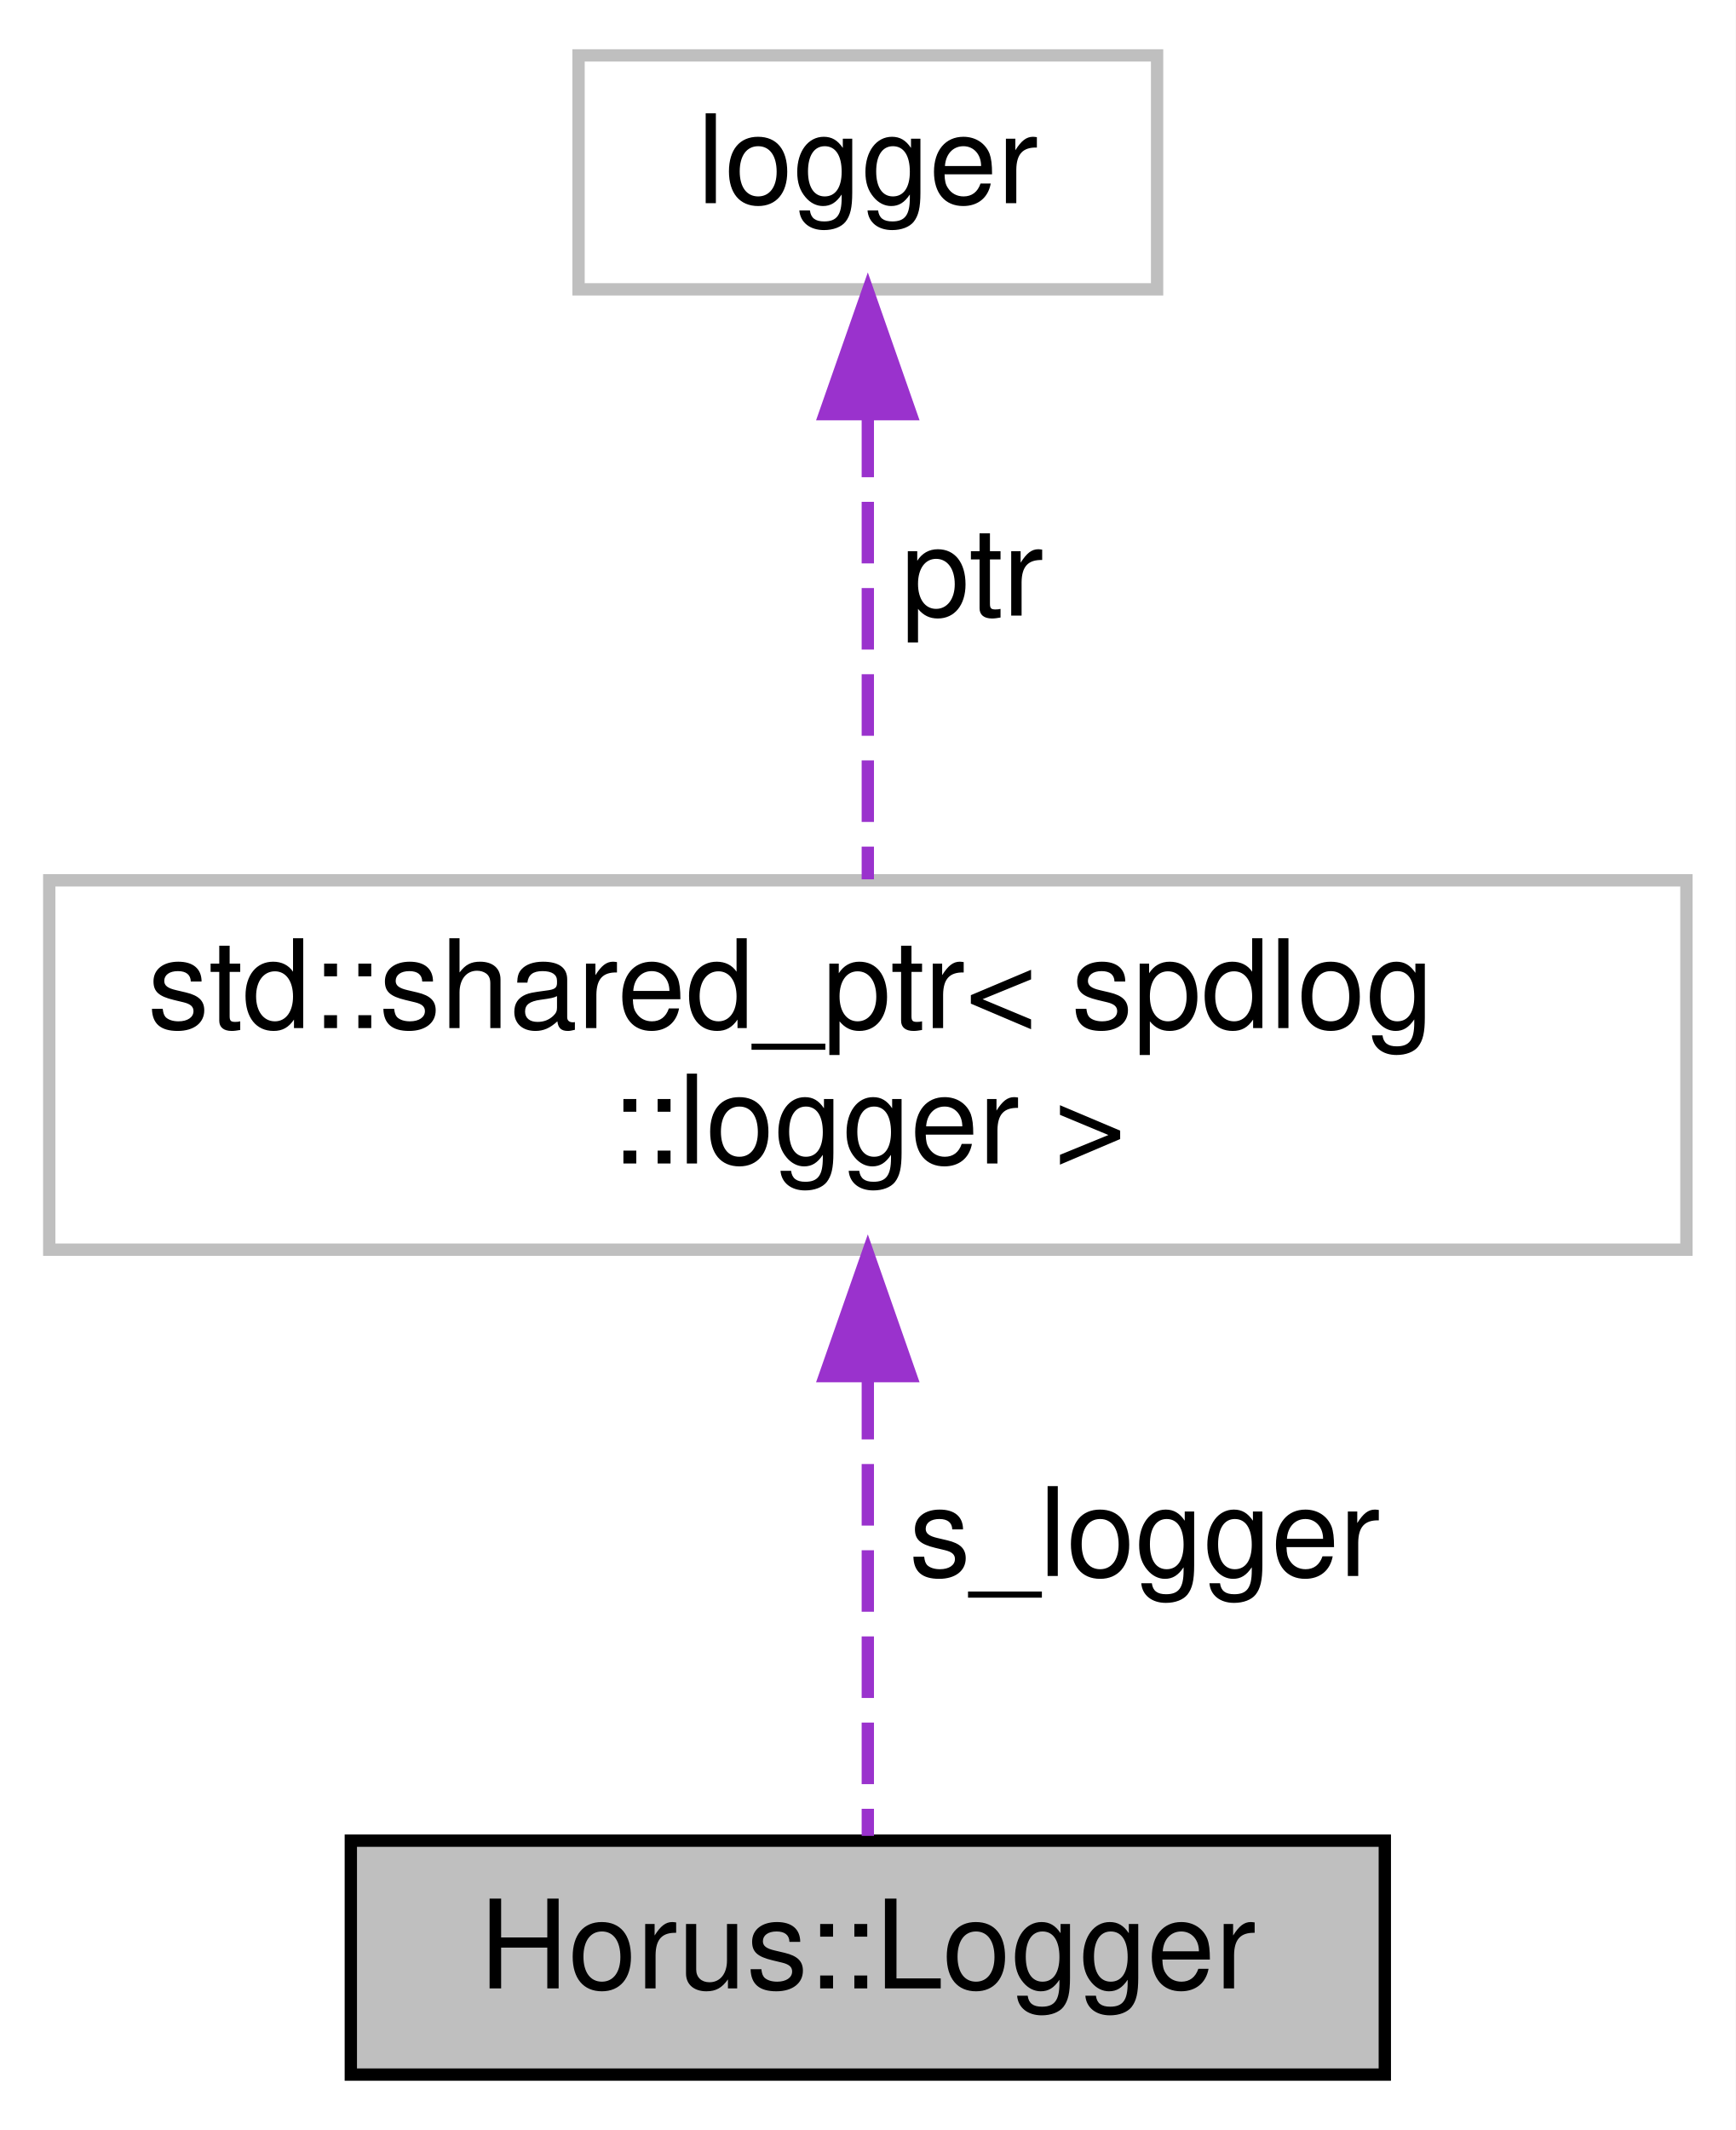
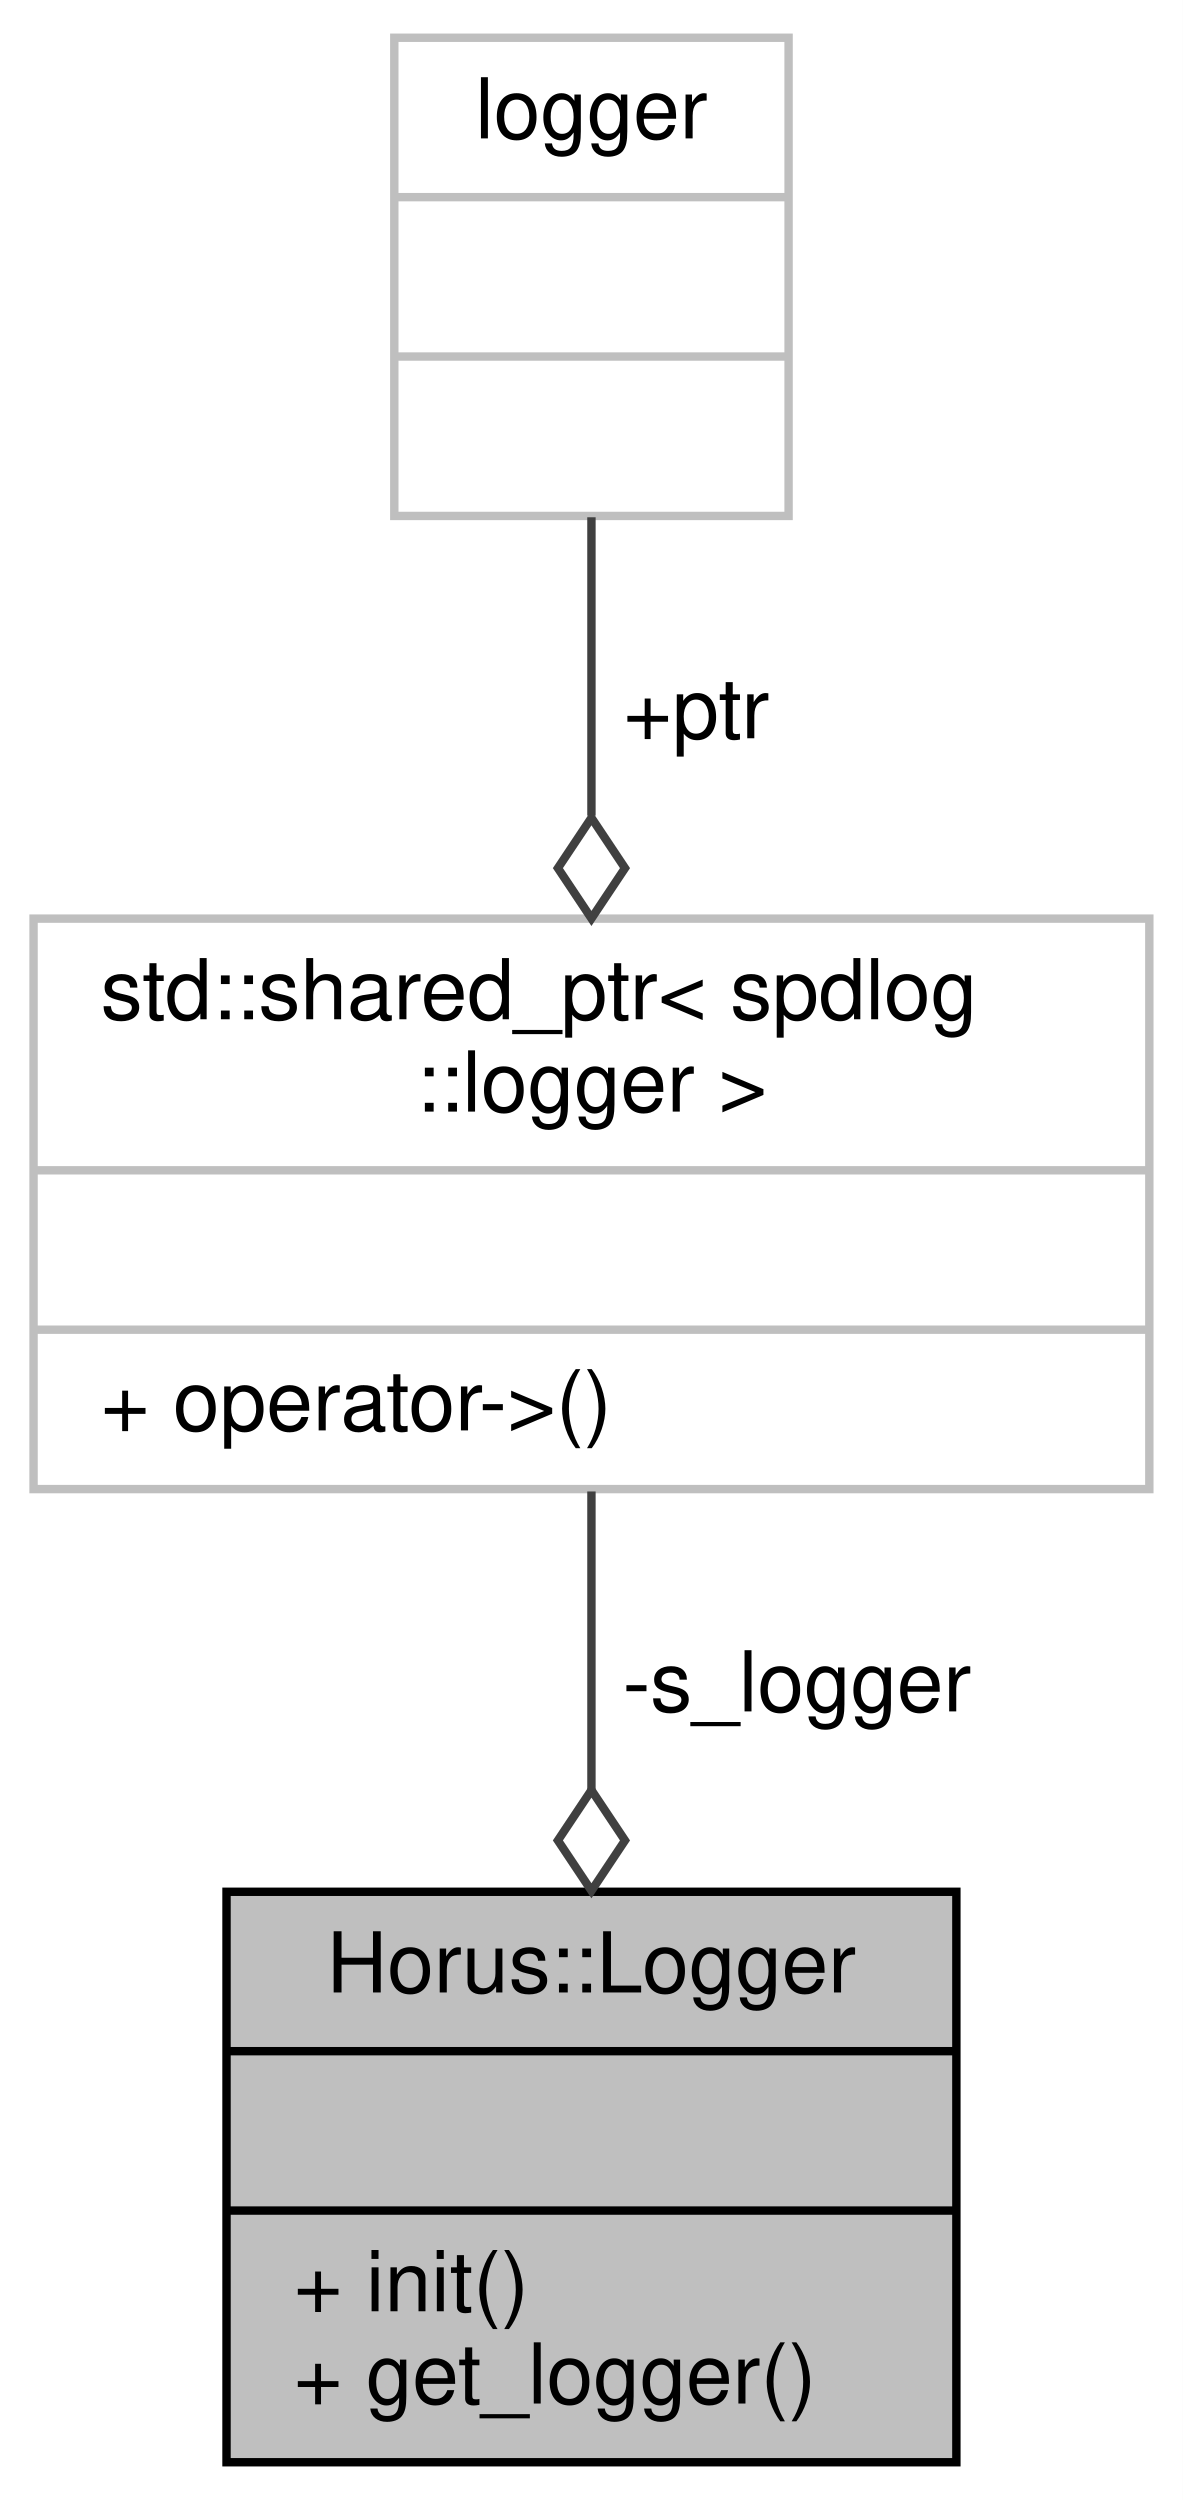
- <svg xmlns="http://www.w3.org/2000/svg" xmlns:xlink="http://www.w3.org/1999/xlink" width="141pt" height="173pt" viewBox="0.00 0.00 141.00 173.00">
-   <g id="graph0" class="graph" transform="scale(1 1) rotate(0) translate(4 169)">
-     <polygon fill="white" stroke="transparent" points="-4,4 -4,-169 137,-169 137,4 -4,4" />
+ <svg xmlns="http://www.w3.org/2000/svg" xmlns:xlink="http://www.w3.org/1999/xlink" width="141pt" height="298pt" viewBox="0.00 0.00 141.00 298.00">
+   <g id="graph0" class="graph" transform="scale(1 1) rotate(0) translate(4 294)">
+     <polygon fill="white" stroke="transparent" points="-4,4 -4,-294 137,-294 137,4 -4,4" />
    <g id="node1" class="node">
      <g id="a_node1">
        <a xlink:title="Horus Logger class.">
-           <polygon fill="#bfbfbf" stroke="black" points="24.5,-0.5 24.5,-19.5 108.5,-19.5 108.5,-0.5 24.5,-0.5" />
-           <text text-anchor="middle" x="66.5" y="-7.5" font-family="Helvetica,sans-Serif" font-size="10.00">Horus::Logger</text>
+           <polygon fill="#bfbfbf" stroke="black" points="23,-0.5 23,-68.5 110,-68.5 110,-0.5 23,-0.5" />
+           <text text-anchor="middle" x="66.5" y="-56.5" font-family="Helvetica,sans-Serif" font-size="10.00">Horus::Logger</text>
+           <polyline fill="none" stroke="black" points="23,-49.5 110,-49.5 " />
+           <text text-anchor="middle" x="66.5" y="-37.5" font-family="Helvetica,sans-Serif" font-size="10.00"> </text>
+           <polyline fill="none" stroke="black" points="23,-30.5 110,-30.5 " />
+           <text text-anchor="start" x="31" y="-18.5" font-family="Helvetica,sans-Serif" font-size="10.00">+ init()</text>
+           <text text-anchor="start" x="31" y="-7.5" font-family="Helvetica,sans-Serif" font-size="10.00">+ get_logger()</text>
        </a>
      </g>
    </g>
    <g id="node2" class="node">
      <g id="a_node2">
        <a xlink:title=" ">
-           <polygon fill="white" stroke="#bfbfbf" points="0,-67.5 0,-97.5 133,-97.5 133,-67.5 0,-67.5" />
-           <text text-anchor="start" x="8" y="-85.5" font-family="Helvetica,sans-Serif" font-size="10.00">std::shared_ptr&lt; spdlog</text>
-           <text text-anchor="middle" x="66.5" y="-74.5" font-family="Helvetica,sans-Serif" font-size="10.00">::logger &gt;</text>
+           <polygon fill="white" stroke="#bfbfbf" points="0,-116.5 0,-184.5 133,-184.5 133,-116.5 0,-116.5" />
+           <text text-anchor="start" x="8" y="-172.5" font-family="Helvetica,sans-Serif" font-size="10.00">std::shared_ptr&lt; spdlog</text>
+           <text text-anchor="middle" x="66.5" y="-161.5" font-family="Helvetica,sans-Serif" font-size="10.00">::logger &gt;</text>
+           <polyline fill="none" stroke="#bfbfbf" points="0,-154.5 133,-154.5 " />
+           <text text-anchor="middle" x="66.5" y="-142.5" font-family="Helvetica,sans-Serif" font-size="10.00"> </text>
+           <polyline fill="none" stroke="#bfbfbf" points="0,-135.5 133,-135.5 " />
+           <text text-anchor="start" x="8" y="-123.5" font-family="Helvetica,sans-Serif" font-size="10.00">+ operator-&gt;()</text>
        </a>
      </g>
    </g>
    <g id="edge1" class="edge">
-       <path fill="none" stroke="#9a32cd" stroke-dasharray="5,2" d="M66.5,-57.09C66.5,-44.21 66.5,-29.2 66.5,-19.89" />
-       <polygon fill="#9a32cd" stroke="#9a32cd" points="63,-57.23 66.5,-67.23 70,-57.23 63,-57.23" />
-       <text text-anchor="middle" x="89" y="-41" font-family="Helvetica,sans-Serif" font-size="10.00"> s_logger</text>
+       <path fill="none" stroke="#404040" d="M66.5,-116.22C66.5,-105.1 66.5,-92.51 66.5,-80.64" />
+       <polygon fill="none" stroke="#404040" points="66.5,-80.62 62.5,-74.62 66.5,-68.62 70.5,-74.62 66.5,-80.62" />
+       <text text-anchor="middle" x="91" y="-90" font-family="Helvetica,sans-Serif" font-size="10.00"> -s_logger</text>
    </g>
    <g id="node3" class="node">
      <g id="a_node3">
        <a xlink:title=" ">
-           <polygon fill="white" stroke="#bfbfbf" points="43,-145.5 43,-164.5 90,-164.5 90,-145.5 43,-145.5" />
-           <text text-anchor="middle" x="66.5" y="-152.5" font-family="Helvetica,sans-Serif" font-size="10.00">logger</text>
+           <polygon fill="white" stroke="#bfbfbf" points="43,-232.5 43,-289.5 90,-289.5 90,-232.5 43,-232.5" />
+           <text text-anchor="middle" x="66.5" y="-277.5" font-family="Helvetica,sans-Serif" font-size="10.00">logger</text>
+           <polyline fill="none" stroke="#bfbfbf" points="43,-270.5 90,-270.5 " />
+           <text text-anchor="middle" x="66.5" y="-258.5" font-family="Helvetica,sans-Serif" font-size="10.00"> </text>
+           <polyline fill="none" stroke="#bfbfbf" points="43,-251.5 90,-251.5 " />
+           <text text-anchor="middle" x="66.5" y="-239.5" font-family="Helvetica,sans-Serif" font-size="10.00"> </text>
        </a>
      </g>
    </g>
    <g id="edge2" class="edge">
-       <path fill="none" stroke="#9a32cd" stroke-dasharray="5,2" d="M66.5,-135.24C66.5,-123.41 66.5,-108.38 66.5,-97.58" />
-       <polygon fill="#9a32cd" stroke="#9a32cd" points="63,-135.36 66.5,-145.36 70,-135.36 63,-135.36" />
-       <text text-anchor="middle" x="75" y="-119" font-family="Helvetica,sans-Serif" font-size="10.00"> ptr</text>
+       <path fill="none" stroke="#404040" d="M66.5,-232.34C66.5,-221.53 66.5,-208.85 66.5,-196.77" />
+       <polygon fill="none" stroke="#404040" points="66.5,-196.52 62.5,-190.52 66.5,-184.52 70.5,-190.52 66.5,-196.52" />
+       <text text-anchor="middle" x="79" y="-206" font-family="Helvetica,sans-Serif" font-size="10.00"> +ptr</text>
    </g>
  </g>
</svg>
